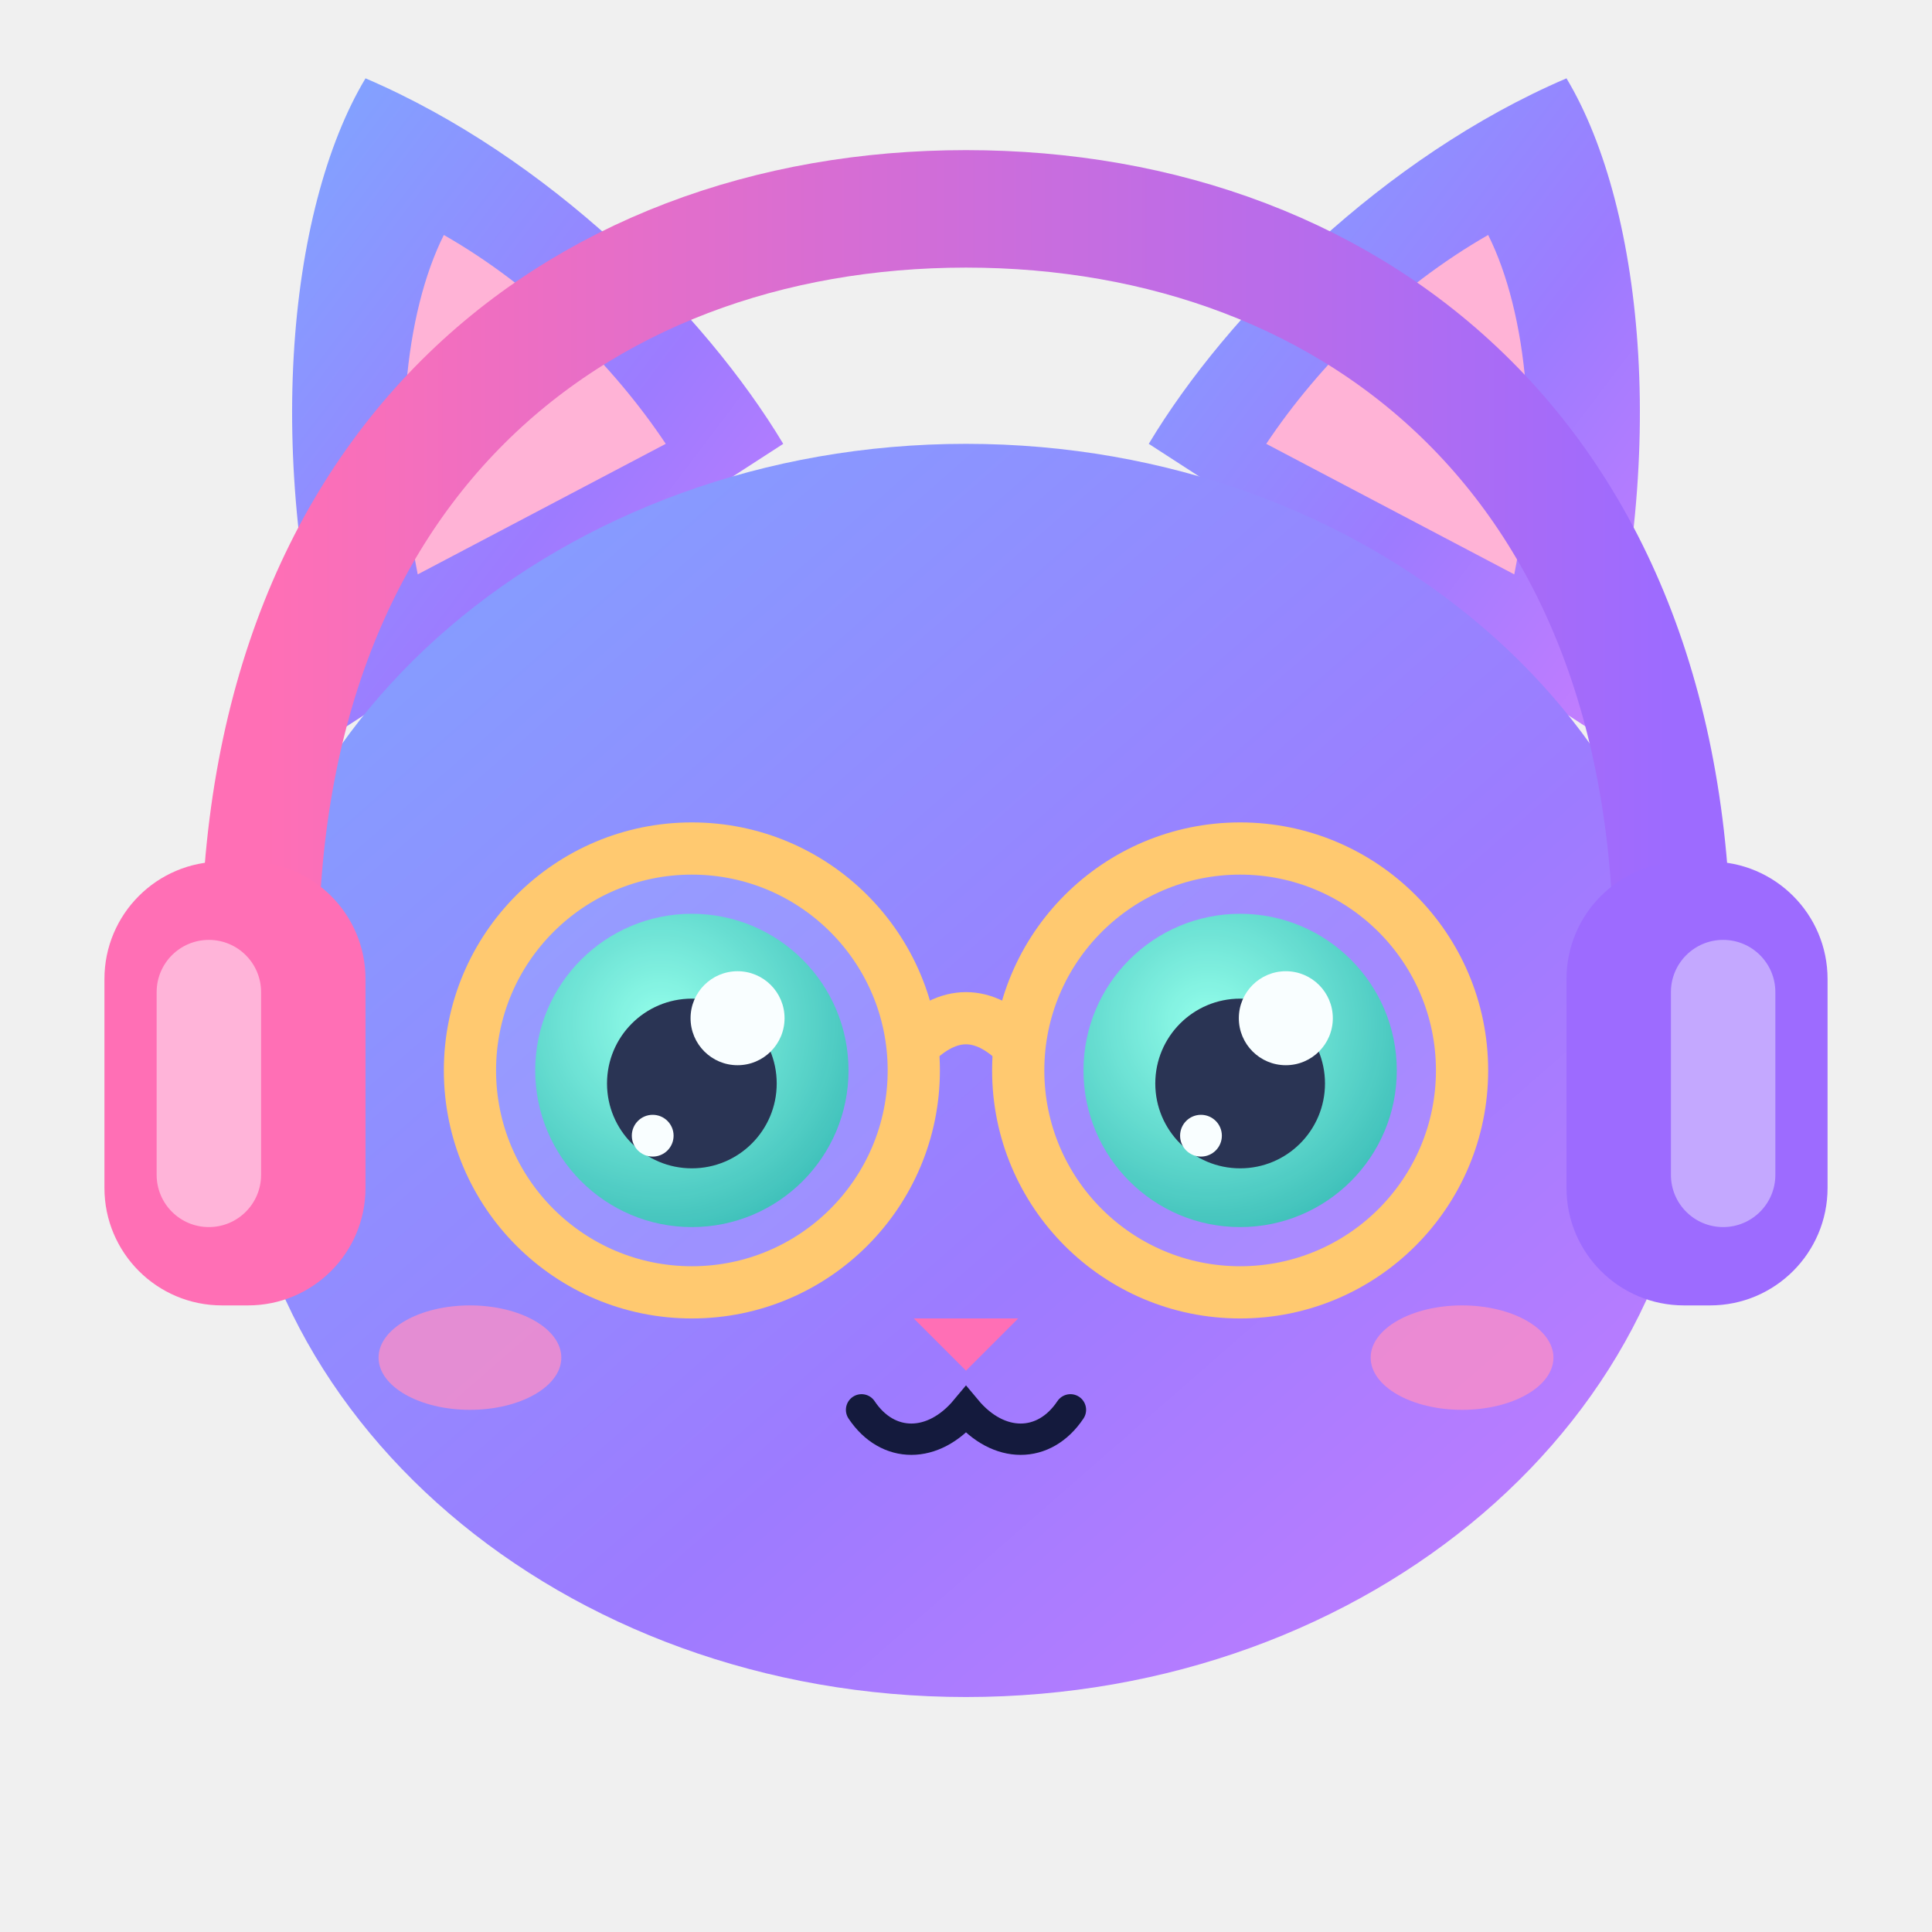
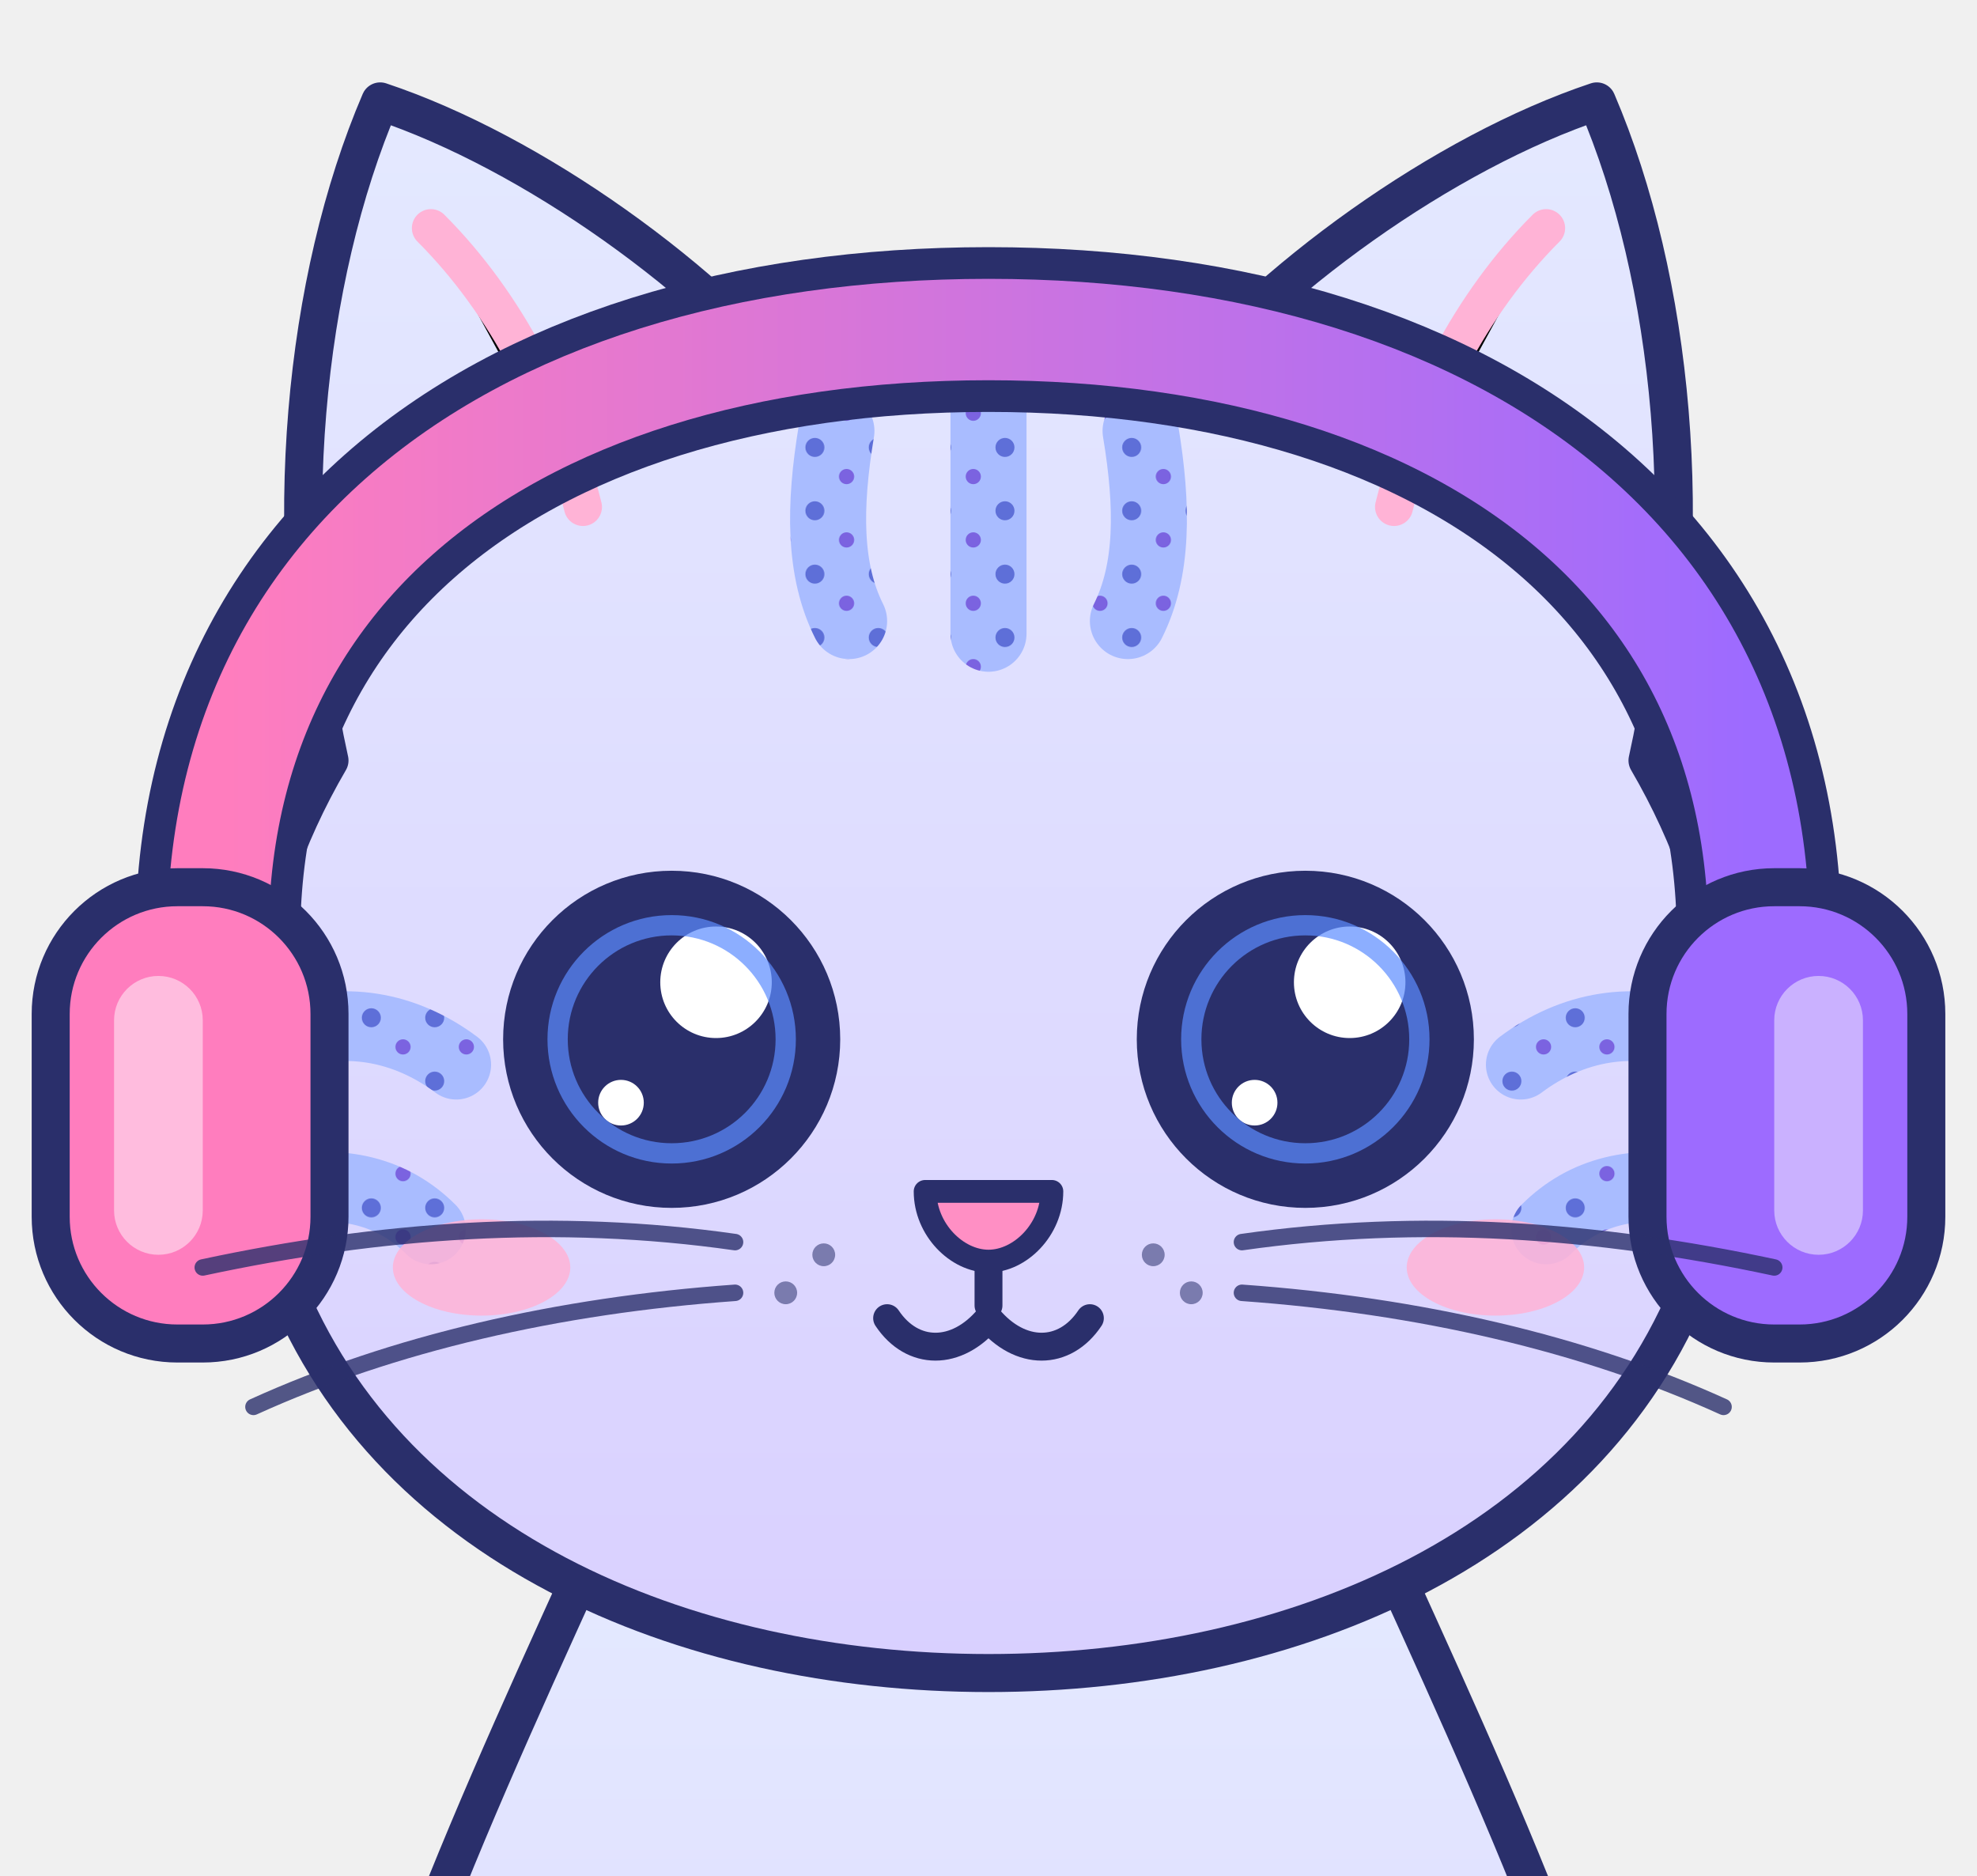
- <svg xmlns="http://www.w3.org/2000/svg" viewBox="26 10 148 148">
+ <svg xmlns="http://www.w3.org/2000/svg" viewBox="52 16 156 148">
  <defs>
-     <linearGradient id="pelo" x1="0" y1="0" x2="1" y2="1">
-       <stop offset="0" stop-color="#7FA6FF" />
-       <stop offset=".6" stop-color="#9D7BFF" />
-       <stop offset="1" stop-color="#C77DFF" />
+     <linearGradient id="pelo" x1="0" y1="0" x2="0" y2="1">
+       <stop offset="0" stop-color="#E4E9FF" />
+       <stop offset="1" stop-color="#D9D0FF" />
    </linearGradient>
+     <pattern id="pontos" width="5" height="5" patternUnits="userSpaceOnUse">
+       <rect width="5" height="5" fill="#A9BCFF" />
+       <circle cx="1.3" cy="1.3" r=".75" fill="#5E6FD8" />
+       <circle cx="3.8" cy="3.6" r=".6" fill="#7B63E0" />
+     </pattern>
    <linearGradient id="fone" x1="0" y1="0" x2="1" y2="0">
-       <stop offset="0" stop-color="#FF6FB5" />
+       <stop offset="0" stop-color="#FF7DBE" />
      <stop offset="1" stop-color="#9D6BFF" />
    </linearGradient>
-     <radialGradient id="iris" cx=".4" cy=".35" r=".7">
-       <stop offset="0" stop-color="#8CFFE8" />
-       <stop offset="1" stop-color="#2BB8B0" />
-     </radialGradient>
  </defs>
-   <path d="M52 66c-6-20-4-40 2-50 14 6 26 18 32 28z" fill="url(#pelo)" />
-   <path d="M148 66c6-20 4-40-2-50-14 6-26 18-32 28z" fill="url(#pelo)" />
-   <path d="M58 54c-2-10-1-20 2-26 7 4 13 10 17 16z" fill="#FFB3D6" />
-   <path d="M142 54c2-10 1-20-2-26-7 4-13 10-17 16z" fill="#FFB3D6" />
-   <ellipse cx="100" cy="92" rx="56" ry="48" fill="url(#pelo)" />
-   <path d="M46 88C44 46 70 26 100 26s56 20 54 62" fill="none" stroke="url(#fone)" stroke-width="9" stroke-linecap="round" />
-   <rect x="34" y="76" width="20" height="34" rx="9" fill="#FF6FB5" />
-   <rect x="146" y="76" width="20" height="34" rx="9" fill="#9D6BFF" />
-   <rect x="38" y="82" width="8" height="22" rx="4" fill="#FFD1E8" opacity=".7" />
-   <rect x="154" y="82" width="8" height="22" rx="4" fill="#D4C2FF" opacity=".7" />
-   <circle cx="79" cy="92" r="12" fill="url(#iris)" />
-   <circle cx="121" cy="92" r="12" fill="url(#iris)" />
-   <circle cx="79" cy="93" r="6.5" fill="#141A3D" />
-   <circle cx="121" cy="93" r="6.5" fill="#141A3D" />
-   <circle cx="82.5" cy="88" r="3.6" fill="#fff" />
-   <circle cx="124.5" cy="88" r="3.6" fill="#fff" />
-   <circle cx="76" cy="97" r="1.6" fill="#fff" />
-   <circle cx="118" cy="97" r="1.6" fill="#fff" />
-   <circle cx="79" cy="92" r="17" fill="#C8F4FF" fill-opacity=".12" stroke="#FFC970" stroke-width="4" />
-   <circle cx="121" cy="92" r="17" fill="#C8F4FF" fill-opacity=".12" stroke="#FFC970" stroke-width="4" />
-   <path d="M96 90q4-4 8 0" fill="none" stroke="#FFC970" stroke-width="4" stroke-linecap="round" />
-   <ellipse cx="62" cy="114" rx="7" ry="4" fill="#FF8FC4" opacity=".75" />
-   <ellipse cx="138" cy="114" rx="7" ry="4" fill="#FF8FC4" opacity=".75" />
-   <path d="M96 111h8l-4 4z" fill="#FF6FB5" />
-   <path d="M92 118c2 3 5.5 3 8 0 2.5 3 6 3 8 0" fill="none" stroke="#141A3D" stroke-width="2.4" stroke-linecap="round" />
+   <g stroke="#2A2F6B" stroke-width="3" stroke-linejoin="round" stroke-linecap="round">
+     <path d="M92 236c-26 6-50-6-50-26 0-14 14-20 22-12 4 4 2 10-4 10 0 10 14 16 32 12z" fill="url(#pelo)" />
+     <path d="M52 202c4 2 7 5 8 9M46 214c5 0 9 2 11 5M56 228c3-3 7-5 11-5" stroke="#7B8BE8" stroke-width="5" />
+     <path d="M98 140c-10 22-20 44-22 66-2 20 8 32 26 34h56c18-2 28-14 26-34-2-22-12-44-22-66z" fill="url(#pelo)" />
+     <path d="M86 186c6 2 10 6 12 11M82 206c6 0 11 3 13 7M174 186c-6 2-10 6-12 11M178 206c-6 0-11 3-13 7" stroke="url(#pontos)" stroke-width="7" />
+     <path d="M114 166c-3 20-3 40 0 62M146 166c3 20 3 40 0 62" fill="none" />
+     <path d="M100 240c-4 0-6-3-6-6 0-4 4-7 10-7h12c6 0 10 3 10 7 0 3-2 6-6 6z" fill="url(#pelo)" />
+     <path d="M140 240c-4 0-6-3-6-6 0-4 4-7 10-7h12c6 0 10 3 10 7 0 3-2 6-6 6z" fill="url(#pelo)" />
+     <path d="M108 233v6M116 233v6M148 233v6M156 233v6" stroke-width="2" />
+     <path d="M78 76c-4-18-2-38 4-52 12 4 26 14 34 24 9-2 19-2 28 0 8-10 22-20 34-24 6 14 8 34 4 52 7 12 9 26 4 40-8 22-32 32-56 32s-48-10-56-32c-5-14-3-28 4-40z" fill="url(#pelo)" />
+     <path d="M86 34c6 6 10 14 12 22M174 34c-6 6-10 14-12 22" stroke="#FFB3D6" stroke-width="3" />
+     <path d="M118 50c-1 6-1 11 1 15M130 48v18M142 50c1 6 1 11-1 15" stroke="url(#pontos)" stroke-width="6" />
+     <path d="M74 98c5-2 10-1 14 2M74 110c5-1 9 0 12 3M186 98c-5-2-10-1-14 2M186 110c-5-1-9 0-12 3" stroke="url(#pontos)" stroke-width="5.5" />
+   </g>
+   <path d="M70 100C64 62 92 42 130 42s66 20 60 58" fill="none" stroke="#2A2F6B" stroke-width="13" stroke-linecap="round" />
+   <path d="M70 100C64 62 92 42 130 42s66 20 60 58" fill="none" stroke="url(#fone)" stroke-width="8" stroke-linecap="round" />
+   <rect x="56" y="86" width="22" height="36" rx="10" fill="#FF7DBE" stroke="#2A2F6B" stroke-width="3" />
+   <rect x="182" y="86" width="22" height="36" rx="10" fill="#9D6BFF" stroke="#2A2F6B" stroke-width="3" />
+   <rect x="61" y="93" width="7" height="22" rx="3.5" fill="#FFD1E8" opacity=".75" />
+   <rect x="192" y="93" width="7" height="22" rx="3.5" fill="#D9C8FF" opacity=".75" />
+   <g stroke="#2A2F6B" stroke-linecap="round" stroke-linejoin="round">
+     <circle cx="105" cy="98" r="12" fill="#2A2F6B" stroke-width="2.6" />
+     <circle cx="155" cy="98" r="12" fill="#2A2F6B" stroke-width="2.6" />
+   </g>
+   <circle cx="108.5" cy="93.5" r="4.4" fill="#fff" />
+   <circle cx="158.5" cy="93.5" r="4.4" fill="#fff" />
+   <circle cx="101" cy="103" r="1.8" fill="#fff" />
+   <circle cx="151" cy="103" r="1.8" fill="#fff" />
+   <circle cx="105" cy="98" r="9" fill="none" stroke="#5B8CFF" stroke-width="1.6" opacity=".7" />
+   <circle cx="155" cy="98" r="9" fill="none" stroke="#5B8CFF" stroke-width="1.6" opacity=".7" />
+   <ellipse cx="90" cy="116" rx="7" ry="3.8" fill="#FFB3D6" opacity=".85" />
+   <ellipse cx="170" cy="116" rx="7" ry="3.8" fill="#FFB3D6" opacity=".85" />
+   <path d="M125 110h10c0 3-2.5 5.5-5 5.5s-5-2.5-5-5.5z" fill="#FF8FC4" stroke="#2A2F6B" stroke-width="1.8" stroke-linejoin="round" />
+   <path d="M130 116v3M122 120c2 3 5.5 3 8 0 2.5 3 6 3 8 0" fill="none" stroke="#2A2F6B" stroke-width="2.2" stroke-linecap="round" />
+   <g stroke="#2A2F6B" stroke-width="1.3" stroke-linecap="round" fill="none" opacity=".8">
+     <path d="M110 114c-14-2-28-1-42 2M110 118c-14 1-27 4-38 9M150 114c14-2 28-1 42 2M150 118c14 1 27 4 38 9" />
+   </g>
+   <g fill="#2A2F6B" opacity=".55">
+     <circle cx="117" cy="115" r=".9" />
+     <circle cx="114" cy="118" r=".9" />
+     <circle cx="143" cy="115" r=".9" />
+     <circle cx="146" cy="118" r=".9" />
+   </g>
</svg>
